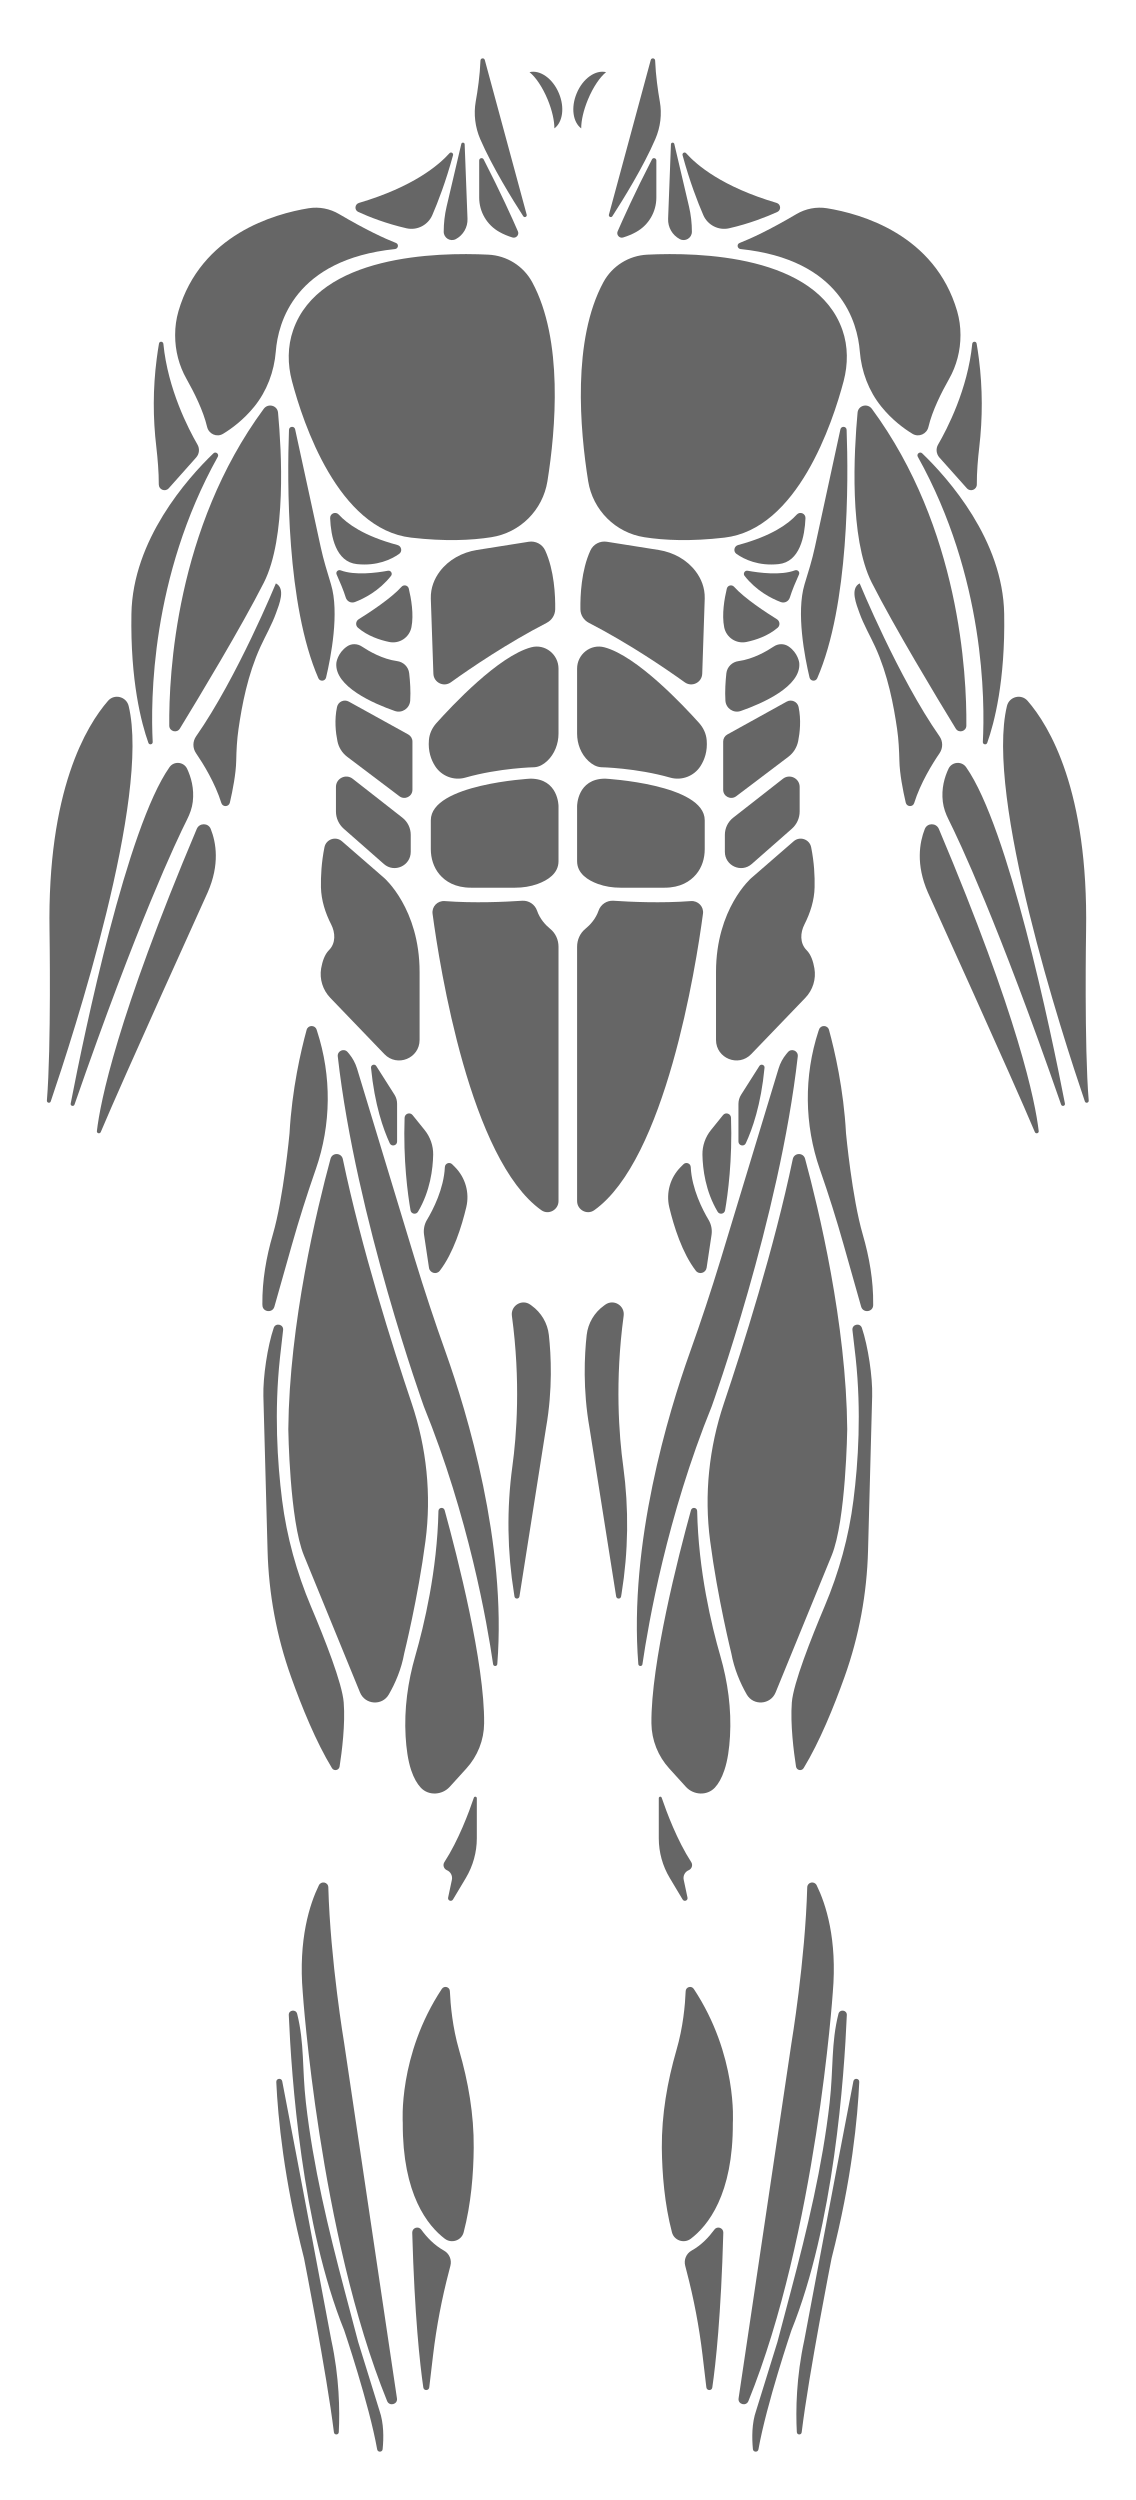
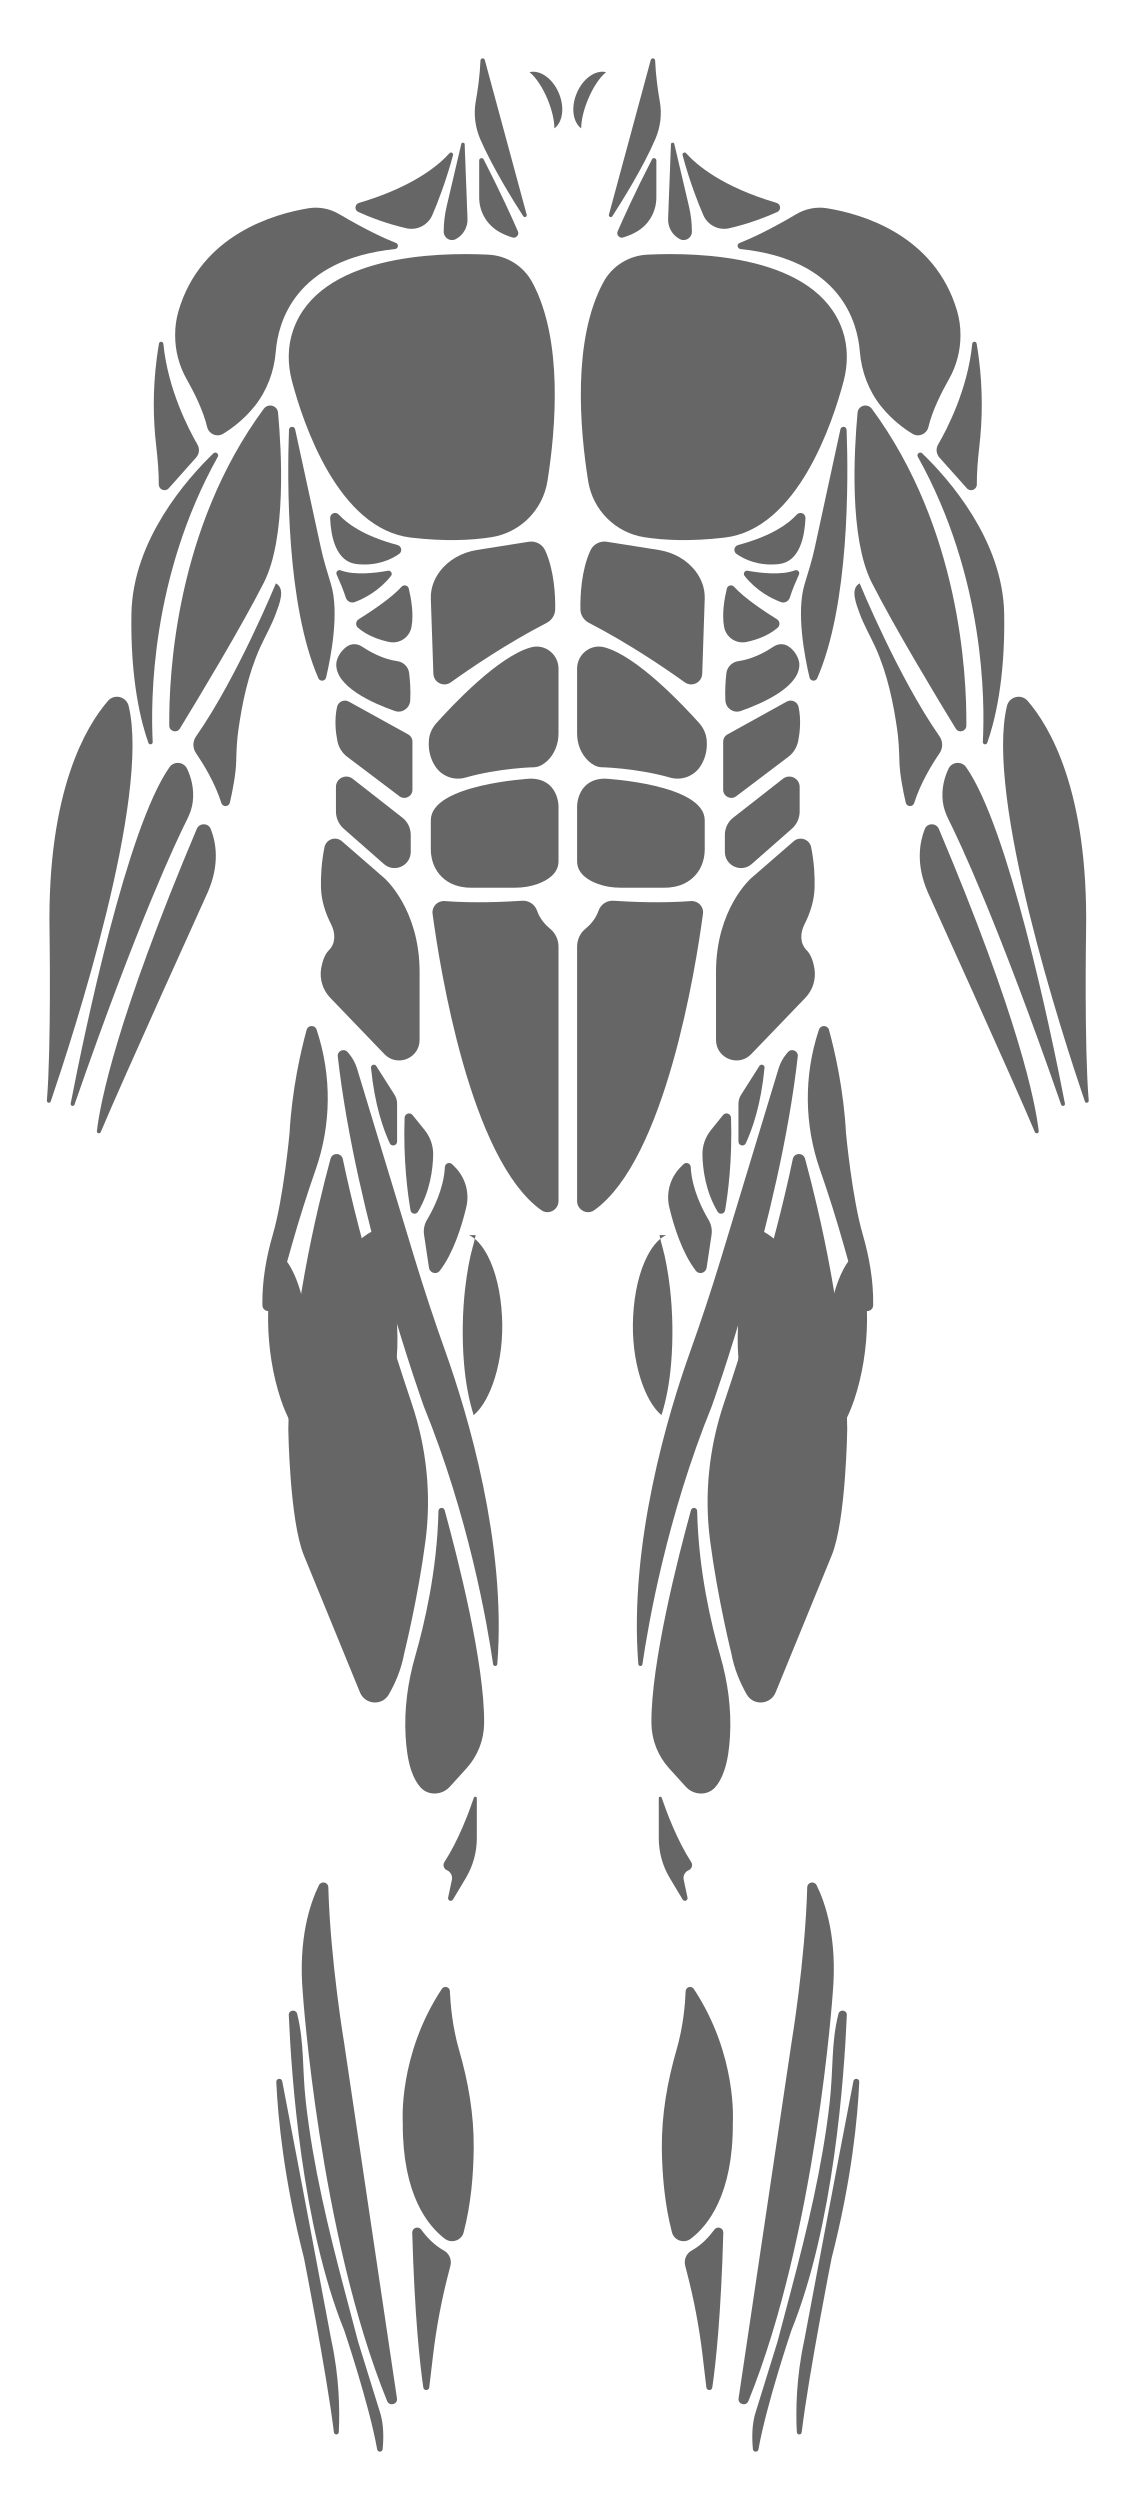
<svg xmlns="http://www.w3.org/2000/svg" viewBox="993 308 168 370">
  <style>.s0 { fill: #666 }</style>
  <g id="body">
    <path class="s0" d="m1075.72 321.81c-0.91-2.2-2.8-3.51-4.35-3.13 0.9 0.72 1.91 2.19 2.68 4.04 0.67 1.62 1 3.15 1 4.28 1.23-0.91 1.55-3.09 0.67-5.19z" />
    <path class="s0" d="m1064.75 316.88l6.2 22.89c0.08 0.31-0.33 0.5-0.51 0.23-1.55-2.4-4.6-7.32-6.37-11.42-0.75-1.76-0.99-3.69-0.66-5.57 0.29-1.6 0.61-3.82 0.7-6.05 0.01-0.38 0.54-0.45 0.64-0.08z" />
    <path class="s0" d="m1063.92 331.75v5.49c0 2.11 1.14 4.06 2.99 5.09q0.86 0.49 1.94 0.82c0.54 0.16 1.03-0.4 0.8-0.91-0.8-1.85-2.54-5.72-5.07-10.65-0.17-0.32-0.66-0.2-0.66 0.16z" />
    <path class="s0" d="m1061.27 329.31l-2.17 9.25q-0.43 1.84-0.43 3.74c0 0.92 0.97 1.52 1.79 1.09 1.1-0.59 1.78-1.76 1.73-3.01l-0.42-11.03c-0.01-0.29-0.44-0.33-0.5-0.04z" />
    <path class="s0" d="m1059.52 330.68c-1.56 1.74-5.34 4.97-13.39 7.35-0.64 0.19-0.71 1.07-0.1 1.34 1.57 0.72 4.12 1.73 7.15 2.42 1.56 0.35 3.16-0.48 3.8-1.95 0.83-1.92 1.99-4.92 3.07-8.87 0.08-0.32-0.31-0.54-0.53-0.29z" />
    <path class="s0" d="m1078.35 321.81c0.91-2.2 2.79-3.51 4.35-3.13-0.9 0.72-1.91 2.19-2.68 4.04-0.67 1.62-1.01 3.15-1 4.28-1.23-0.91-1.55-3.09-0.67-5.19z" />
    <path class="s0" d="m1089.31 316.88l-6.19 22.89c-0.08 0.31 0.33 0.5 0.51 0.23 1.55-2.4 4.6-7.32 6.36-11.42 0.76-1.76 1-3.69 0.66-5.57-0.28-1.6-0.6-3.82-0.69-6.05-0.02-0.38-0.55-0.45-0.65-0.08z" />
    <path class="s0" d="m1090.14 331.75v5.49c0 2.11-1.13 4.06-2.98 5.09q-0.86 0.49-1.95 0.82c-0.54 0.16-1.02-0.4-0.8-0.91 0.81-1.85 2.54-5.72 5.08-10.65 0.16-0.32 0.65-0.2 0.65 0.16z" />
    <path class="s0" d="m1092.8 329.31l2.17 9.25q0.43 1.84 0.43 3.74c0 0.92-0.97 1.52-1.79 1.09-1.11-0.59-1.78-1.76-1.73-3.01l0.42-11.03c0.01-0.29 0.43-0.33 0.5-0.04z" />
    <path class="s0" d="m1094.55 330.68c1.55 1.74 5.33 4.97 13.39 7.35 0.64 0.19 0.7 1.07 0.1 1.34-1.58 0.72-4.12 1.73-7.15 2.42-1.56 0.35-3.16-0.48-3.8-1.95-0.83-1.92-2-4.92-3.07-8.87-0.09-0.32 0.31-0.54 0.53-0.29z" />
  </g>
  <g id="chest">
    <path class="s0" d="m1065.28 345.69c-7.72-0.38-25.04 0.07-28.89 11.16-0.85 2.43-0.84 5.07-0.18 7.55 1.64 6.21 6.84 21.93 17.64 23.17 5.01 0.58 8.91 0.4 11.85-0.06 4.28-0.66 7.63-4.01 8.32-8.29 1.22-7.64 2.38-20.91-2.26-29.47-1.3-2.39-3.76-3.93-6.48-4.06z" />
    <path class="s0" d="m1088.79 345.69c7.71-0.38 25.03 0.07 28.89 11.16 0.85 2.43 0.83 5.07 0.18 7.55-1.64 6.21-6.84 21.93-17.65 23.17-5 0.58-8.91 0.4-11.84-0.06-4.28-0.66-7.63-4.01-8.32-8.29-1.22-7.64-2.38-20.91 2.26-29.47 1.3-2.39 3.76-3.93 6.48-4.06z" />
  </g>
  <g id="front-delts">
    <path class="s0" d="m1051.61 343.96c-1.69-0.66-4.42-1.92-8.43-4.28-1.35-0.8-2.95-1.11-4.5-0.86-5.05 0.82-15.96 3.88-19.27 15.24q-0.49 1.71-0.49 3.49v0.07c0 2.27 0.57 4.5 1.69 6.47 1.12 1.98 2.48 4.7 3.04 7.09 0.25 1.06 1.44 1.59 2.37 1.02 1.31-0.79 3.03-2.08 4.59-3.99 1.89-2.32 2.97-5.22 3.21-8.21 0.33-4.22 2.77-13.59 17.65-15.14 0.48-0.06 0.59-0.72 0.14-0.9z" />
    <path class="s0" d="m1102.46 343.96c1.69-0.66 4.42-1.92 8.42-4.28 1.36-0.8 2.95-1.11 4.51-0.86 5.05 0.82 15.96 3.88 19.27 15.24q0.49 1.71 0.49 3.49v0.07c0 2.27-0.57 4.5-1.69 6.47-1.12 1.98-2.49 4.7-3.05 7.09-0.24 1.06-1.44 1.59-2.37 1.02-1.3-0.79-3.03-2.08-4.58-3.99-1.89-2.32-2.97-5.22-3.21-8.21-0.33-4.22-2.77-13.59-17.65-15.14-0.49-0.06-0.6-0.72-0.14-0.9z" />
  </g>
  <g id="side-delts">
    <path class="s0" d="m1016.53 358.85q-0.17 0.96-0.34 2.28c-0.56 4.33-0.57 8.72-0.05 13.06 0.19 1.68 0.37 3.71 0.36 5.51 0 0.78 0.96 1.15 1.48 0.56l4.05-4.55c0.48-0.53 0.55-1.31 0.19-1.92-1.32-2.29-4.38-8.18-5.04-14.9-0.04-0.39-0.59-0.43-0.65-0.04z" />
    <path class="s0" d="m1137.54 358.85q0.17 0.96 0.34 2.28c0.55 4.33 0.56 8.72 0.05 13.06-0.2 1.68-0.37 3.71-0.36 5.51 0 0.78-0.96 1.15-1.48 0.56l-4.06-4.55c-0.47-0.53-0.55-1.31-0.19-1.92 1.33-2.29 4.39-8.18 5.05-14.9 0.04-0.39 0.58-0.43 0.65-0.04z" />
  </g>
  <g id="biceps">
    <path class="s0" d="m1025.23 375.61c0.24-0.42-0.31-0.85-0.65-0.51-3.86 3.72-11.95 12.82-12.13 23.76-0.17 9.92 1.47 16.16 2.51 19.08 0.12 0.36 0.66 0.26 0.64-0.13-0.31-6.05-0.29-24.4 9.63-42.2z" />
    <path class="s0" d="m1032.03 368.51c0.64-0.87 2.02-0.52 2.12 0.56 0.53 5.73 1.25 18.55-2.1 25.16-3.33 6.56-9.59 16.95-12.43 21.6-0.44 0.73-1.56 0.42-1.57-0.43-0.07-7.62 0.98-29.24 13.98-46.89z" />
    <path class="s0" d="m1022.01 419.47c1.07 1.56 2.83 4.42 3.75 7.38 0.2 0.63 1.11 0.59 1.26-0.06 0.43-1.85 0.9-4.31 0.94-6.17 0.03-1.58 0.11-3.16 0.34-4.73 0.5-3.45 1.34-8.02 3.26-12.2 0.68-1.49 1.7-3.28 2.3-4.97 0.45-1.24 1.45-3.61-0.03-4.38 0 0-5.72 13.93-11.81 22.64-0.52 0.75-0.53 1.73-0.01 2.49z" />
    <path class="s0" d="m1128.84 375.61c-0.24-0.42 0.3-0.85 0.65-0.51 3.86 3.72 11.95 12.82 12.13 23.76 0.17 9.92-1.47 16.16-2.51 19.08-0.13 0.36-0.67 0.26-0.65-0.13 0.32-6.05 0.3-24.4-9.62-42.2z" />
    <path class="s0" d="m1122.04 368.51c-0.64-0.87-2.02-0.52-2.12 0.56-0.53 5.73-1.25 18.55 2.1 25.16 3.33 6.56 9.58 16.95 12.43 21.6 0.44 0.73 1.56 0.42 1.57-0.43 0.07-7.62-0.98-29.24-13.98-46.89z" />
    <path class="s0" d="m1132.06 419.47c-1.07 1.56-2.83 4.42-3.76 7.38-0.19 0.63-1.1 0.59-1.25-0.06-0.43-1.85-0.9-4.31-0.94-6.17-0.04-1.58-0.11-3.16-0.34-4.73-0.5-3.45-1.34-8.02-3.26-12.2-0.68-1.49-1.71-3.28-2.31-4.97-0.44-1.24-1.44-3.61 0.03-4.38 0 0 5.73 13.93 11.82 22.64 0.52 0.75 0.52 1.73 0.01 2.49z" />
  </g>
  <g id="triceps">
    <path class="s0" d="m1012.04 412.48c-0.34-1.39-2.11-1.84-3.05-0.76-3.2 3.68-9.01 13.25-8.66 34.07 0 0 0.27 17.05-0.39 25.09-0.03 0.35 0.46 0.46 0.57 0.13 3.35-9.85 14.77-45.07 11.53-58.53z" />
    <path class="s0" d="m1020.69 421.77c0.57 1.21 1.08 2.91 0.84 4.91-0.11 0.91-0.43 1.78-0.84 2.6-1.56 3.1-7.29 15.19-16.66 42.19-0.12 0.35-0.64 0.22-0.57-0.14 2.11-10.88 8.36-40.87 14.62-49.78 0.66-0.95 2.11-0.82 2.61 0.22z" />
    <path class="s0" d="m1022.12 430.68c0.39-0.92 1.71-0.92 2.07 0.01 0.79 1.98 1.37 5.25-0.46 9.4 0 0-12.64 27.87-15.82 35.46-0.14 0.31-0.61 0.19-0.57-0.15 0.5-4.3 2.96-16.72 14.78-44.72z" />
    <path class="s0" d="m1142.03 412.48c0.34-1.39 2.11-1.84 3.05-0.76 3.2 3.68 9.01 13.25 8.66 34.07 0 0-0.28 17.05 0.39 25.09 0.03 0.35-0.46 0.46-0.57 0.13-3.35-9.85-14.78-45.07-11.53-58.53z" />
    <path class="s0" d="m1133.38 421.77c-0.57 1.21-1.09 2.91-0.84 4.91 0.11 0.91 0.43 1.78 0.84 2.6 1.55 3.1 7.29 15.19 16.66 42.19 0.12 0.35 0.64 0.22 0.57-0.14-2.11-10.88-8.36-40.87-14.62-49.78-0.66-0.95-2.12-0.82-2.61 0.22z" />
    <path class="s0" d="m1131.95 430.68c-0.39-0.92-1.71-0.92-2.08 0.01-0.78 1.98-1.36 5.25 0.46 9.4 0 0 12.65 27.87 15.83 35.46 0.13 0.31 0.61 0.19 0.57-0.15-0.5-4.3-2.96-16.72-14.78-44.72z" />
  </g>
  <g id="forearms">
    <path class="s0" d="m1039.86 460.39c-0.24-0.73-1.28-0.71-1.48 0.03-0.84 3.07-2.17 8.79-2.53 15.31 0 0-0.89 9.57-2.47 14.98-0.98 3.35-1.58 6.81-1.55 10.3q0.01 0.08 0.01 0.16c0.01 1.03 1.49 1.21 1.77 0.22l2.6-9.19q1.57-5.53 3.46-10.96 0.03-0.1 0.07-0.2c2.29-6.6 2.36-13.78 0.19-20.43z" />
    <path class="s0" d="m1048.68 465.76l2.7 4.25q0.39 0.62 0.39 1.35v5.59c0 0.61-0.83 0.81-1.09 0.25-0.94-2.04-2.24-5.69-2.77-11.17-0.04-0.43 0.53-0.63 0.77-0.27z" />
    <path class="s0" d="m1054.06 473.03l1.79 2.22c0.83 1.03 1.28 2.32 1.26 3.64-0.04 2.11-0.44 5.41-2.25 8.45-0.28 0.47-1 0.34-1.1-0.2-0.41-2.36-1.1-7.44-0.88-13.71 0.02-0.61 0.79-0.88 1.18-0.4z" />
    <path class="s0" d="m1059.92 480.31q0.19 0.2 0.41 0.41c1.55 1.56 2.19 3.8 1.68 5.94-0.68 2.85-1.91 6.8-3.92 9.41-0.48 0.63-1.49 0.34-1.6-0.44l-0.73-4.88c-0.11-0.76 0.03-1.53 0.42-2.19 0.91-1.51 2.51-4.62 2.66-7.83 0.02-0.55 0.69-0.81 1.08-0.42z" />
    <path class="s0" d="m1044.47 463.73l0.22 0.26q0.78 0.96 1.15 2.15l8.55 28.19q2.13 6.99 4.59 13.87c3.14 8.84 9.03 28.21 7.62 46.08-0.03 0.37-0.56 0.39-0.62 0.03-0.88-6.09-3.63-21.86-10.26-38.18 0 0-10.04-27.89-12.73-51.78-0.09-0.83 0.95-1.27 1.48-0.62z" />
    <path class="s0" d="m1043.74 479.55c-0.2-0.97-1.56-1.01-1.82-0.06-2 7.38-6.11 24.4-6.25 40.03 0 0 0.18 13.54 2.32 18.71l8.29 20.25c0.75 1.84 3.29 2.02 4.27 0.29 0.94-1.63 1.86-3.73 2.28-6.1 0 0 2.04-8.2 3.14-16.61 0.9-6.84 0.17-13.79-2.03-20.34-2.83-8.39-7.46-23.03-10.2-36.17z" />
    <path class="s0" d="m1114.21 460.39c0.23-0.73 1.27-0.71 1.48 0.03 0.84 3.07 2.17 8.79 2.52 15.31 0 0 0.9 9.57 2.48 14.98 0.97 3.35 1.58 6.81 1.54 10.3q0 0.08 0 0.16c-0.02 1.03-1.49 1.21-1.78 0.22l-2.6-9.19q-1.56-5.53-3.45-10.96-0.04-0.1-0.07-0.2c-2.29-6.6-2.37-13.78-0.2-20.43z" />
    <path class="s0" d="m1105.39 465.76l-2.7 4.25q-0.39 0.62-0.4 1.35v5.59c0 0.61 0.84 0.81 1.09 0.25 0.95-2.04 2.25-5.69 2.77-11.17 0.05-0.43-0.53-0.63-0.76-0.27z" />
    <path class="s0" d="m1100.01 473.03l-1.79 2.22c-0.83 1.03-1.28 2.32-1.26 3.64 0.04 2.11 0.44 5.41 2.25 8.45 0.28 0.47 1 0.34 1.1-0.2 0.41-2.36 1.1-7.44 0.88-13.71-0.02-0.61-0.79-0.88-1.18-0.4z" />
    <path class="s0" d="m1094.15 480.31q-0.2 0.2-0.41 0.41c-1.55 1.56-2.19 3.8-1.69 5.94 0.68 2.85 1.92 6.8 3.93 9.41 0.48 0.63 1.48 0.34 1.6-0.44l0.73-4.88c0.11-0.76-0.04-1.53-0.43-2.19-0.9-1.51-2.5-4.62-2.65-7.83-0.02-0.55-0.69-0.81-1.08-0.42z" />
    <path class="s0" d="m1109.6 463.73l-0.22 0.26q-0.79 0.96-1.15 2.15l-8.55 28.19q-2.13 6.99-4.59 13.87c-3.15 8.84-9.04 28.21-7.62 46.08 0.03 0.37 0.56 0.39 0.61 0.03 0.89-6.09 3.64-21.86 10.26-38.18 0 0 10.04-27.89 12.73-51.78 0.1-0.83-0.94-1.27-1.47-0.62z" />
    <path class="s0" d="m1110.33 479.55c0.2-0.97 1.56-1.01 1.82-0.06 2 7.38 6.11 24.4 6.24 40.03 0 0-0.18 13.54-2.31 18.71l-8.29 20.25c-0.75 1.84-3.29 2.02-4.28 0.29-0.93-1.63-1.85-3.73-2.28-6.1 0 0-2.03-8.2-3.13-16.61-0.9-6.84-0.17-13.79 2.03-20.34 2.82-8.39 7.46-23.03 10.2-36.17z" />
  </g>
  <g id="abs">
    <path class="s0" d="m1075.17 398.18c0.03-2-0.13-5.77-1.49-8.73-0.43-0.92-1.43-1.43-2.43-1.27l-7.69 1.22c-2.16 0.35-4.17 1.44-5.48 3.19-0.77 1.04-1.36 2.37-1.32 4l0.38 11.11c0.04 1.31 1.52 2.05 2.59 1.28 2.99-2.15 8.36-5.79 14.18-8.8 0.76-0.39 1.24-1.15 1.26-2z" />
    <path class="s0" d="m1078.9 398.18c-0.03-2 0.12-5.77 1.49-8.73 0.43-0.92 1.43-1.43 2.43-1.27l7.69 1.22c2.16 0.35 4.17 1.44 5.47 3.19 0.78 1.04 1.36 2.37 1.32 4l-0.37 11.11c-0.04 1.31-1.52 2.05-2.59 1.28-3-2.15-8.36-5.79-14.19-8.8-0.75-0.39-1.24-1.15-1.25-2z" />
    <path class="s0" d="m1075.66 406.96v9.61c0 1.52-0.58 3.03-1.69 4.07-0.53 0.49-1.17 0.87-1.88 0.91 0 0-5.16 0.1-10.23 1.54-1.69 0.48-3.51-0.22-4.46-1.7-0.61-0.95-1.06-2.22-0.92-3.86 0.07-0.93 0.47-1.79 1.09-2.49 2.34-2.61 9.22-9.96 14.05-11.24 2.04-0.55 4.04 1.04 4.04 3.16z" />
    <path class="s0" d="m1078.41 406.96v9.61c0 1.52 0.57 3.03 1.69 4.07 0.53 0.49 1.16 0.87 1.88 0.91 0 0 5.16 0.1 10.22 1.54 1.7 0.48 3.52-0.22 4.47-1.7 0.61-0.95 1.06-2.22 0.92-3.86-0.08-0.93-0.48-1.79-1.09-2.49-2.34-2.61-9.23-9.96-14.05-11.24-2.05-0.55-4.04 1.04-4.04 3.16z" />
    <path class="s0" d="m1056.76 433.68c0 1.35 0.41 2.69 1.28 3.73 0.87 1.03 2.31 1.97 4.67 1.97h6.53c1.13 0 2.27-0.17 3.34-0.56 1.46-0.53 3.08-1.53 3.08-3.36v-8.16c0 0 0-4.06-4.16-4.06 0 0-14.74 0.81-14.74 6.16z" />
    <path class="s0" d="m1097.3 433.68c0 1.35-0.4 2.69-1.28 3.73-0.87 1.03-2.31 1.97-4.66 1.97h-6.53c-1.14 0-2.28-0.17-3.35-0.56-1.45-0.53-3.07-1.53-3.07-3.36v-8.16c0 0 0-4.06 4.16-4.06 0 0 14.73 0.81 14.73 6.16z" />
    <path class="s0" d="m1057.02 443.24c1.07 7.96 5.57 36.39 16.1 43.87 1.06 0.76 2.54-0.05 2.54-1.35v-37.64c0-1.02-0.43-2-1.22-2.64-0.71-0.58-1.54-1.48-1.96-2.71-0.32-0.92-1.22-1.52-2.2-1.46-2.52 0.17-7.11 0.38-11.46 0.05-1.07-0.08-1.94 0.82-1.8 1.88z" />
    <path class="s0" d="m1097.04 443.24c-1.06 7.96-5.57 36.39-16.09 43.87-1.07 0.76-2.54-0.05-2.54-1.35v-37.64c0-1.02 0.43-2 1.21-2.64 0.71-0.58 1.55-1.48 1.97-2.71 0.32-0.92 1.22-1.52 2.2-1.46 2.51 0.17 7.11 0.38 11.46 0.05 1.06-0.08 1.94 0.82 1.79 1.88z" />
    <path class="s0" d="m1035.77 371.62c-0.28 7.62-0.37 25.92 4.35 36.76 0.23 0.53 1.01 0.46 1.14-0.11 0.72-3.04 1.99-9.61 0.73-13.78-0.55-1.82-1.12-3.64-1.52-5.5l-3.79-17.45c-0.11-0.53-0.89-0.47-0.91 0.08z" />
    <path class="s0" d="m1043.14 384.16c1.26 1.38 3.75 3.18 8.68 4.5 0.61 0.16 0.77 0.96 0.25 1.32-1.17 0.82-3.26 1.82-6.24 1.51-3.14-0.32-3.86-4.13-3.97-6.8-0.03-0.7 0.82-1.04 1.28-0.53z" />
    <path class="s0" d="m1042.82 393.02c0.45 1.01 1.04 2.39 1.35 3.41 0.17 0.58 0.79 0.89 1.36 0.67 1.34-0.51 3.59-1.64 5.35-3.88 0.26-0.34-0.04-0.83-0.46-0.75-1.7 0.31-4.92 0.73-7-0.06-0.39-0.14-0.77 0.23-0.6 0.61z" />
    <path class="s0" d="m1046.08 399.65c1.54-0.96 4.81-3.09 6.34-4.8 0.34-0.38 0.96-0.23 1.08 0.26 0.35 1.45 0.77 3.84 0.39 5.73-0.31 1.52-1.78 2.49-3.3 2.17-1.34-0.28-3.18-0.87-4.62-2.11-0.39-0.34-0.33-0.97 0.11-1.25z" />
    <path class="s0" d="m1046.55 403.68c1.08 0.72 3.07 1.87 5.2 2.16 0.95 0.12 1.71 0.85 1.81 1.81 0.13 1.14 0.24 2.66 0.15 4.04-0.08 1.15-1.21 1.92-2.29 1.53-3.13-1.09-8.96-3.62-8.64-7.11 0 0 0.16-1.48 1.6-2.45 0.65-0.44 1.51-0.42 2.17 0.02z" />
    <path class="s0" d="m1044.63 411.84l8.79 4.86c0.38 0.21 0.62 0.61 0.62 1.04v7.15c0 0.99-1.13 1.55-1.92 0.96l-7.73-5.84c-0.75-0.57-1.27-1.39-1.45-2.32-0.26-1.25-0.47-3.14-0.06-5.06 0.17-0.79 1.05-1.18 1.75-0.79z" />
    <path class="s0" d="m1045.2 423.26l7.36 5.76c0.78 0.61 1.23 1.55 1.23 2.54v2.51c0 2.07-2.43 3.17-3.98 1.8l-5.94-5.22c-0.73-0.65-1.15-1.57-1.15-2.55v-3.63c0-1.28 1.47-2 2.48-1.21z" />
    <path class="s0" d="m1041.02 433.39c0.24-1.19 1.68-1.68 2.59-0.88l6.26 5.44c0 0 5.23 4.52 5.23 13.9v10.06c0 2.73-3.32 4.07-5.21 2.1l-8-8.32c-1.12-1.16-1.63-2.79-1.36-4.38 0.18-1 0.51-2.03 1.14-2.67 1.07-1.06 0.95-2.63 0.35-3.81-0.88-1.72-1.47-3.57-1.52-5.5-0.03-1.65 0.07-3.7 0.52-5.94z" />
    <path class="s0" d="m1118.3 371.62c0.28 7.62 0.37 25.92-4.35 36.76-0.23 0.53-1.01 0.46-1.14-0.11-0.72-3.04-1.99-9.61-0.74-13.78 0.56-1.82 1.13-3.64 1.53-5.5l3.78-17.45c0.12-0.53 0.9-0.47 0.92 0.08z" />
    <path class="s0" d="m1110.92 384.16c-1.25 1.38-3.74 3.18-8.67 4.5-0.61 0.16-0.77 0.96-0.25 1.32 1.17 0.82 3.26 1.82 6.23 1.51 3.15-0.32 3.87-4.13 3.98-6.8 0.03-0.7-0.82-1.04-1.29-0.53z" />
    <path class="s0" d="m1111.25 393.02c-0.46 1.01-1.04 2.39-1.35 3.41-0.18 0.58-0.79 0.89-1.36 0.67-1.34-0.51-3.6-1.64-5.35-3.88-0.26-0.34 0.04-0.83 0.46-0.75 1.7 0.31 4.92 0.73 7-0.06 0.39-0.14 0.77 0.23 0.6 0.61z" />
    <path class="s0" d="m1107.99 399.65c-1.55-0.96-4.81-3.09-6.34-4.8-0.34-0.38-0.96-0.23-1.08 0.26-0.35 1.45-0.77 3.84-0.39 5.73 0.31 1.52 1.78 2.49 3.3 2.17 1.34-0.28 3.18-0.87 4.62-2.11 0.39-0.34 0.33-0.97-0.11-1.25z" />
    <path class="s0" d="m1107.52 403.68c-1.08 0.72-3.07 1.87-5.2 2.16-0.95 0.12-1.71 0.85-1.82 1.81-0.12 1.14-0.23 2.66-0.14 4.04 0.07 1.15 1.2 1.92 2.29 1.53 3.12-1.09 8.96-3.62 8.64-7.11 0 0-0.16-1.48-1.6-2.45-0.66-0.44-1.52-0.42-2.17 0.02z" />
    <path class="s0" d="m1109.43 411.84l-8.78 4.86c-0.38 0.21-0.62 0.61-0.62 1.04v7.15c0 0.99 1.13 1.55 1.92 0.96l7.72-5.84c0.76-0.57 1.27-1.39 1.46-2.32 0.25-1.25 0.46-3.14 0.06-5.06-0.17-0.79-1.06-1.18-1.76-0.79z" />
    <path class="s0" d="m1108.87 423.26l-7.36 5.76c-0.78 0.61-1.23 1.55-1.23 2.54v2.51c0 2.07 2.43 3.17 3.98 1.8l5.94-5.22c0.73-0.65 1.15-1.57 1.15-2.55v-3.63c0-1.28-1.47-2-2.48-1.21z" />
    <path class="s0" d="m1113.05 433.39c-0.24-1.19-1.68-1.68-2.59-0.88l-6.27 5.44c0 0-5.22 4.52-5.22 13.9v10.06c0 2.73 3.32 4.07 5.21 2.1l8-8.32c1.12-1.16 1.63-2.79 1.35-4.38-0.17-1-0.5-2.03-1.14-2.67-1.06-1.06-0.94-2.63-0.34-3.81 0.87-1.72 1.47-3.57 1.51-5.5 0.04-1.65-0.06-3.7-0.51-5.94z" />
  </g>
  <g id="quads">
-     <path class="s0" d="m1071.49 501.09l0.19 0.14c1.42 1.02 2.36 2.6 2.55 4.34 0.33 2.98 0.59 8.06-0.42 13.77l-3.93 24.93c-0.07 0.42-0.67 0.43-0.74 0.01q-0.03-0.2-0.06-0.41c-1.01-6.23-1.1-12.58-0.25-18.84 0.63-4.57 1.24-12.61-0.07-22.29-0.2-1.51 1.49-2.54 2.73-1.65z" />
-     <path class="s0" d="m1033.51 504.53c-0.92 2.71-1.6 7.26-1.53 10.11l0.62 22.87c0.17 6.36 1.33 12.66 3.47 18.65 1.61 4.51 3.71 9.65 6.06 13.52 0.29 0.49 1.04 0.34 1.13-0.23 0.34-2.19 0.86-6.27 0.61-9.48-0.21-2.82-2.83-9.45-4.85-14.22-2.12-5.03-3.58-10.31-4.27-15.73-0.71-5.64-1.17-13.09-0.32-21.03l0.47-4.14c0.1-0.86-1.12-1.13-1.39-0.32z" />
-     <path class="s0" d="m1082.58 501.09l-0.19 0.14c-1.43 1.02-2.36 2.6-2.56 4.34-0.33 2.98-0.59 8.06 0.42 13.77l3.94 24.93c0.07 0.42 0.66 0.43 0.73 0.01q0.04-0.2 0.07-0.41c1.01-6.23 1.1-12.58 0.25-18.84-0.63-4.57-1.25-12.61 0.06-22.29 0.21-1.51-1.48-2.54-2.72-1.65z" />
-     <path class="s0" d="m1120.56 504.53c0.91 2.71 1.6 7.26 1.52 10.11l-0.61 22.87c-0.17 6.36-1.33 12.66-3.47 18.65-1.61 4.51-3.71 9.65-6.06 13.52-0.3 0.49-1.04 0.34-1.13-0.23-0.34-2.19-0.86-6.27-0.62-9.48 0.22-2.82 2.84-9.45 4.85-14.22 2.13-5.03 3.59-10.31 4.27-15.73 0.72-5.64 1.18-13.09 0.33-21.03l-0.48-4.14c-0.09-0.86 1.12-1.13 1.4-0.32z" />
+     <path class="s0" d="m1050.2 489.5c-1.82 0.34-3.75 1.42-5.38 3.56-2.24 2.94-3.78 7.26-4.16 12.48-0.32 4.36 0.22 8.64 1.48 12.08 0.94 2.58 2.18 4.4 3.56 5.22 1.62-1.02 3.04-2.86 4.06-5.28 1.38-3.28 2.12-7.46 2.06-11.74-0.06-4.82-0.72-9.08-1.62-12.16-0.6-2.05-1.37-3.44-2.16-3.9 0.06-0.1 0.1-0.18 0.16-0.26z" />
+     <path class="s0" d="m1035.8 493.2c-0.72 0.28-1.36 1.02-1.88 2.24-0.84 1.96-1.28 4.82-1.24 8.14 0.04 3.86 0.68 7.96 1.88 11.54 0.92 2.72 2.06 4.76 3.28 5.86 0.48-1.82 0.86-3.96 1.04-6.28 0.28-3.52 0.18-7.32-0.36-10.74-0.46-2.94-1.14-5.52-1.98-7.36-0.52-1.14-1.08-2.04-1.62-2.48 0.26-0.34 0.54-0.64 0.88-0.92z" />
+     <path class="s0" d="m1062.4 490.8c0.96 0.42 1.92 1.42 2.78 3.06 1.16 2.22 1.94 5.38 2.12 9.02 0.16 3.18-0.22 6.32-1.06 9.04-0.78 2.52-1.88 4.48-3.14 5.52-0.68-2.14-1.18-4.72-1.42-7.58-0.32-3.74-0.24-7.72 0.16-11.16 0.28-2.44 0.68-4.58 1.12-6.14 0.14-0.52 0.3-1.06 0.44-1.76z" />
+     <path class="s0" d="m1046.8 524.6c1.24 0.62 2.72 1.82 3.78 3.14 0.38 0.48 0.12 1.18-0.44 1.22-1.84 0.12-4.64-0.18-7.32-1.62-0.52-0.28-0.42-1.06 0.16-1.18 1.12-0.22 2.46-0.78 3.82-1.56z" />
+     <path class="s0" d="m1103.8 489.5c1.82 0.34 3.75 1.42 5.38 3.56 2.24 2.94 3.78 7.26 4.16 12.48 0.32 4.36-0.22 8.64-1.48 12.08-0.94 2.58-2.18 4.4-3.56 5.22-1.62-1.02-3.04-2.86-4.06-5.28-1.38-3.28-2.12-7.46-2.06-11.74 0.06-4.82 0.72-9.08 1.62-12.16 0.6-2.05 1.37-3.44 2.16-3.9-0.06-0.1-0.1-0.18-0.16-0.26z" />
+     <path class="s0" d="m1118.2 493.2c0.72 0.28 1.36 1.02 1.88 2.24 0.84 1.96 1.28 4.82 1.24 8.14-0.04 3.86-0.68 7.96-1.88 11.54-0.92 2.72-2.06 4.76-3.28 5.86-0.48-1.82-0.86-3.96-1.04-6.28-0.28-3.52-0.18-7.32 0.36-10.74 0.46-2.94 1.14-5.52 1.98-7.36 0.52-1.14 1.08-2.04 1.62-2.48-0.26-0.34-0.54-0.64-0.88-0.92z" />
+     <path class="s0" d="m1091.6 490.8c-0.96 0.42-1.92 1.42-2.78 3.06-1.16 2.22-1.94 5.38-2.12 9.02-0.16 3.18 0.22 6.32 1.06 9.04 0.78 2.52 1.88 4.48 3.14 5.52 0.68-2.14 1.18-4.72 1.42-7.58 0.32-3.74 0.24-7.72-0.16-11.16-0.28-2.44-0.68-4.58-1.12-6.14-0.14-0.52-0.3-1.06-0.44-1.76z" />
+     <path class="s0" d="m1107.2 524.6c-1.24 0.62-2.72 1.82-3.78 3.14-0.38 0.48-0.12 1.18 0.44 1.22 1.84 0.12 4.64-0.18 7.32-1.62 0.52-0.28 0.42-1.06-0.16-1.18-1.12-0.22-2.46-0.78-3.82-1.56z" />
  </g>
  <g id="calves">
    <path class="s0" d="m1058.81 531.52c1.89 6.87 5.93 22.65 5.84 31.54-0.02 2.48-0.97 4.86-2.64 6.69l-2.46 2.71c-1.14 1.24-3.14 1.34-4.28 0.11-0.52-0.56-1.02-1.39-1.42-2.59-0.48-1.45-0.72-3.23-0.82-5.01-0.23-4.02 0.32-8.05 1.44-11.92 1.29-4.49 3.24-12.62 3.42-21.42 0.01-0.54 0.78-0.64 0.92-0.11z" />
    <path class="s0" d="m1063.57 574.14c0-0.26-0.36-0.32-0.44-0.08-0.71 2.12-2.28 6.33-4.36 9.53-0.28 0.43-0.09 1 0.37 1.2 0.55 0.23 0.86 0.83 0.74 1.42-0.14 0.66-0.33 1.59-0.56 2.64-0.09 0.43 0.49 0.66 0.72 0.28l1.9-3.18c1.06-1.78 1.63-3.81 1.63-5.88z" />
    <path class="s0" d="m1059.58 602.68c0.09 2.03 0.39 5.36 1.36 8.71 1.37 4.71 2.21 9.57 2.17 14.47-0.03 3.87-0.39 8.33-1.49 12.53-0.32 1.21-1.78 1.7-2.78 0.95-2.5-1.89-6.29-6.52-6.23-17.16 0 0-0.72-9.99 5.78-19.82 0.35-0.53 1.17-0.3 1.19 0.32z" />
    <path class="s0" d="m1055.35 637.99c0.78 1.08 1.9 2.29 3.36 3.1 0.79 0.44 1.18 1.37 0.95 2.24q-0.1 0.38-0.21 0.82-1.6 6.1-2.35 12.36l-0.57 4.82c-0.06 0.52-0.81 0.54-0.88 0.02-0.52-3.57-1.29-10.66-1.64-22.91-0.02-0.73 0.91-1.04 1.34-0.45z" />
    <path class="s0" d="m1041.59 587.32c-0.02-0.78-1.06-0.99-1.4-0.29-1.33 2.73-3.06 7.97-2.38 15.9 0 0 2.44 35.67 12.48 60.42 0.34 0.84 1.6 0.5 1.46-0.39l-7.81-52.55c0 0-2.05-12.22-2.35-23.09z" />
    <path class="s0" d="m1036.98 606.05c-0.18-0.73-1.28-0.59-1.24 0.17 0.38 9.09 1.93 31.17 8.2 46.67 0 0 3.7 10.94 4.88 17.62 0.08 0.47 0.77 0.44 0.81-0.03 0.17-1.69 0.18-3.86-0.47-5.71l-3.15-10.16-1.99-7.53c-2.43-9.19-4.68-18.47-5.75-27.91-0.57-5.03-0.2-8.75-1.29-13.12z" />
    <path class="s0" d="m1034.77 616.03c-0.1-0.54-0.9-0.45-0.88 0.1 0.24 5.24 1.12 14.44 4.1 26.07 0 0 3.36 17.05 4.43 25.78 0.05 0.44 0.7 0.42 0.72-0.03 0.16-3.23 0.09-8.12-1.11-13.63 0 0-5.03-26.8-7.26-38.29z" />
    <path class="s0" d="m1095.26 531.52c-1.89 6.87-5.93 22.65-5.85 31.54 0.03 2.48 0.98 4.86 2.65 6.69l2.46 2.71c1.14 1.24 3.13 1.34 4.28 0.11 0.52-0.56 1.01-1.39 1.41-2.59 0.49-1.45 0.73-3.23 0.83-5.01 0.23-4.02-0.32-8.05-1.44-11.92-1.3-4.49-3.24-12.62-3.42-21.42-0.01-0.54-0.78-0.64-0.92-0.11z" />
    <path class="s0" d="m1090.5 574.14c0-0.26 0.35-0.32 0.43-0.08 0.72 2.12 2.29 6.33 4.37 9.53 0.28 0.43 0.09 1-0.37 1.2-0.56 0.23-0.87 0.83-0.74 1.42 0.13 0.66 0.33 1.59 0.56 2.64 0.09 0.43-0.49 0.66-0.72 0.28l-1.9-3.18c-1.07-1.78-1.63-3.81-1.63-5.88z" />
    <path class="s0" d="m1094.48 602.68c-0.08 2.03-0.38 5.36-1.36 8.71-1.36 4.71-2.2 9.57-2.17 14.47 0.04 3.87 0.4 8.33 1.5 12.53 0.32 1.21 1.78 1.7 2.78 0.95 2.5-1.89 6.29-6.52 6.23-17.16 0 0 0.72-9.99-5.78-19.82-0.35-0.53-1.17-0.3-1.2 0.32z" />
    <path class="s0" d="m1098.72 637.99c-0.79 1.08-1.9 2.29-3.37 3.1-0.79 0.44-1.17 1.37-0.94 2.24q0.1 0.38 0.21 0.82 1.6 6.1 2.35 12.36l0.57 4.82c0.06 0.52 0.81 0.54 0.88 0.02 0.52-3.57 1.29-10.66 1.63-22.91 0.02-0.73-0.91-1.04-1.33-0.45z" />
    <path class="s0" d="m1112.47 587.32c0.03-0.78 1.06-0.99 1.4-0.29 1.34 2.73 3.07 7.97 2.38 15.9 0 0-2.44 35.67-12.48 60.42-0.34 0.84-1.59 0.5-1.46-0.39l7.82-52.55c0 0 2.04-12.22 2.34-23.09z" />
    <path class="s0" d="m1117.09 606.05c0.18-0.73 1.27-0.59 1.24 0.17-0.38 9.09-1.93 31.17-8.2 46.67 0 0-3.7 10.94-4.88 17.62-0.08 0.47-0.77 0.44-0.82-0.03-0.16-1.69-0.17-3.86 0.48-5.71l3.15-10.16 1.99-7.53c2.43-9.19 4.67-18.47 5.74-27.91 0.57-5.03 0.2-8.75 1.3-13.12z" />
    <path class="s0" d="m1119.3 616.03c0.1-0.54 0.9-0.45 0.87 0.1-0.23 5.24-1.11 14.44-4.09 26.07 0 0-3.37 17.05-4.43 25.78-0.05 0.44-0.7 0.42-0.72-0.03-0.17-3.23-0.09-8.12 1.11-13.63 0 0 5.03-26.8 7.26-38.29z" />
  </g>
</svg>
